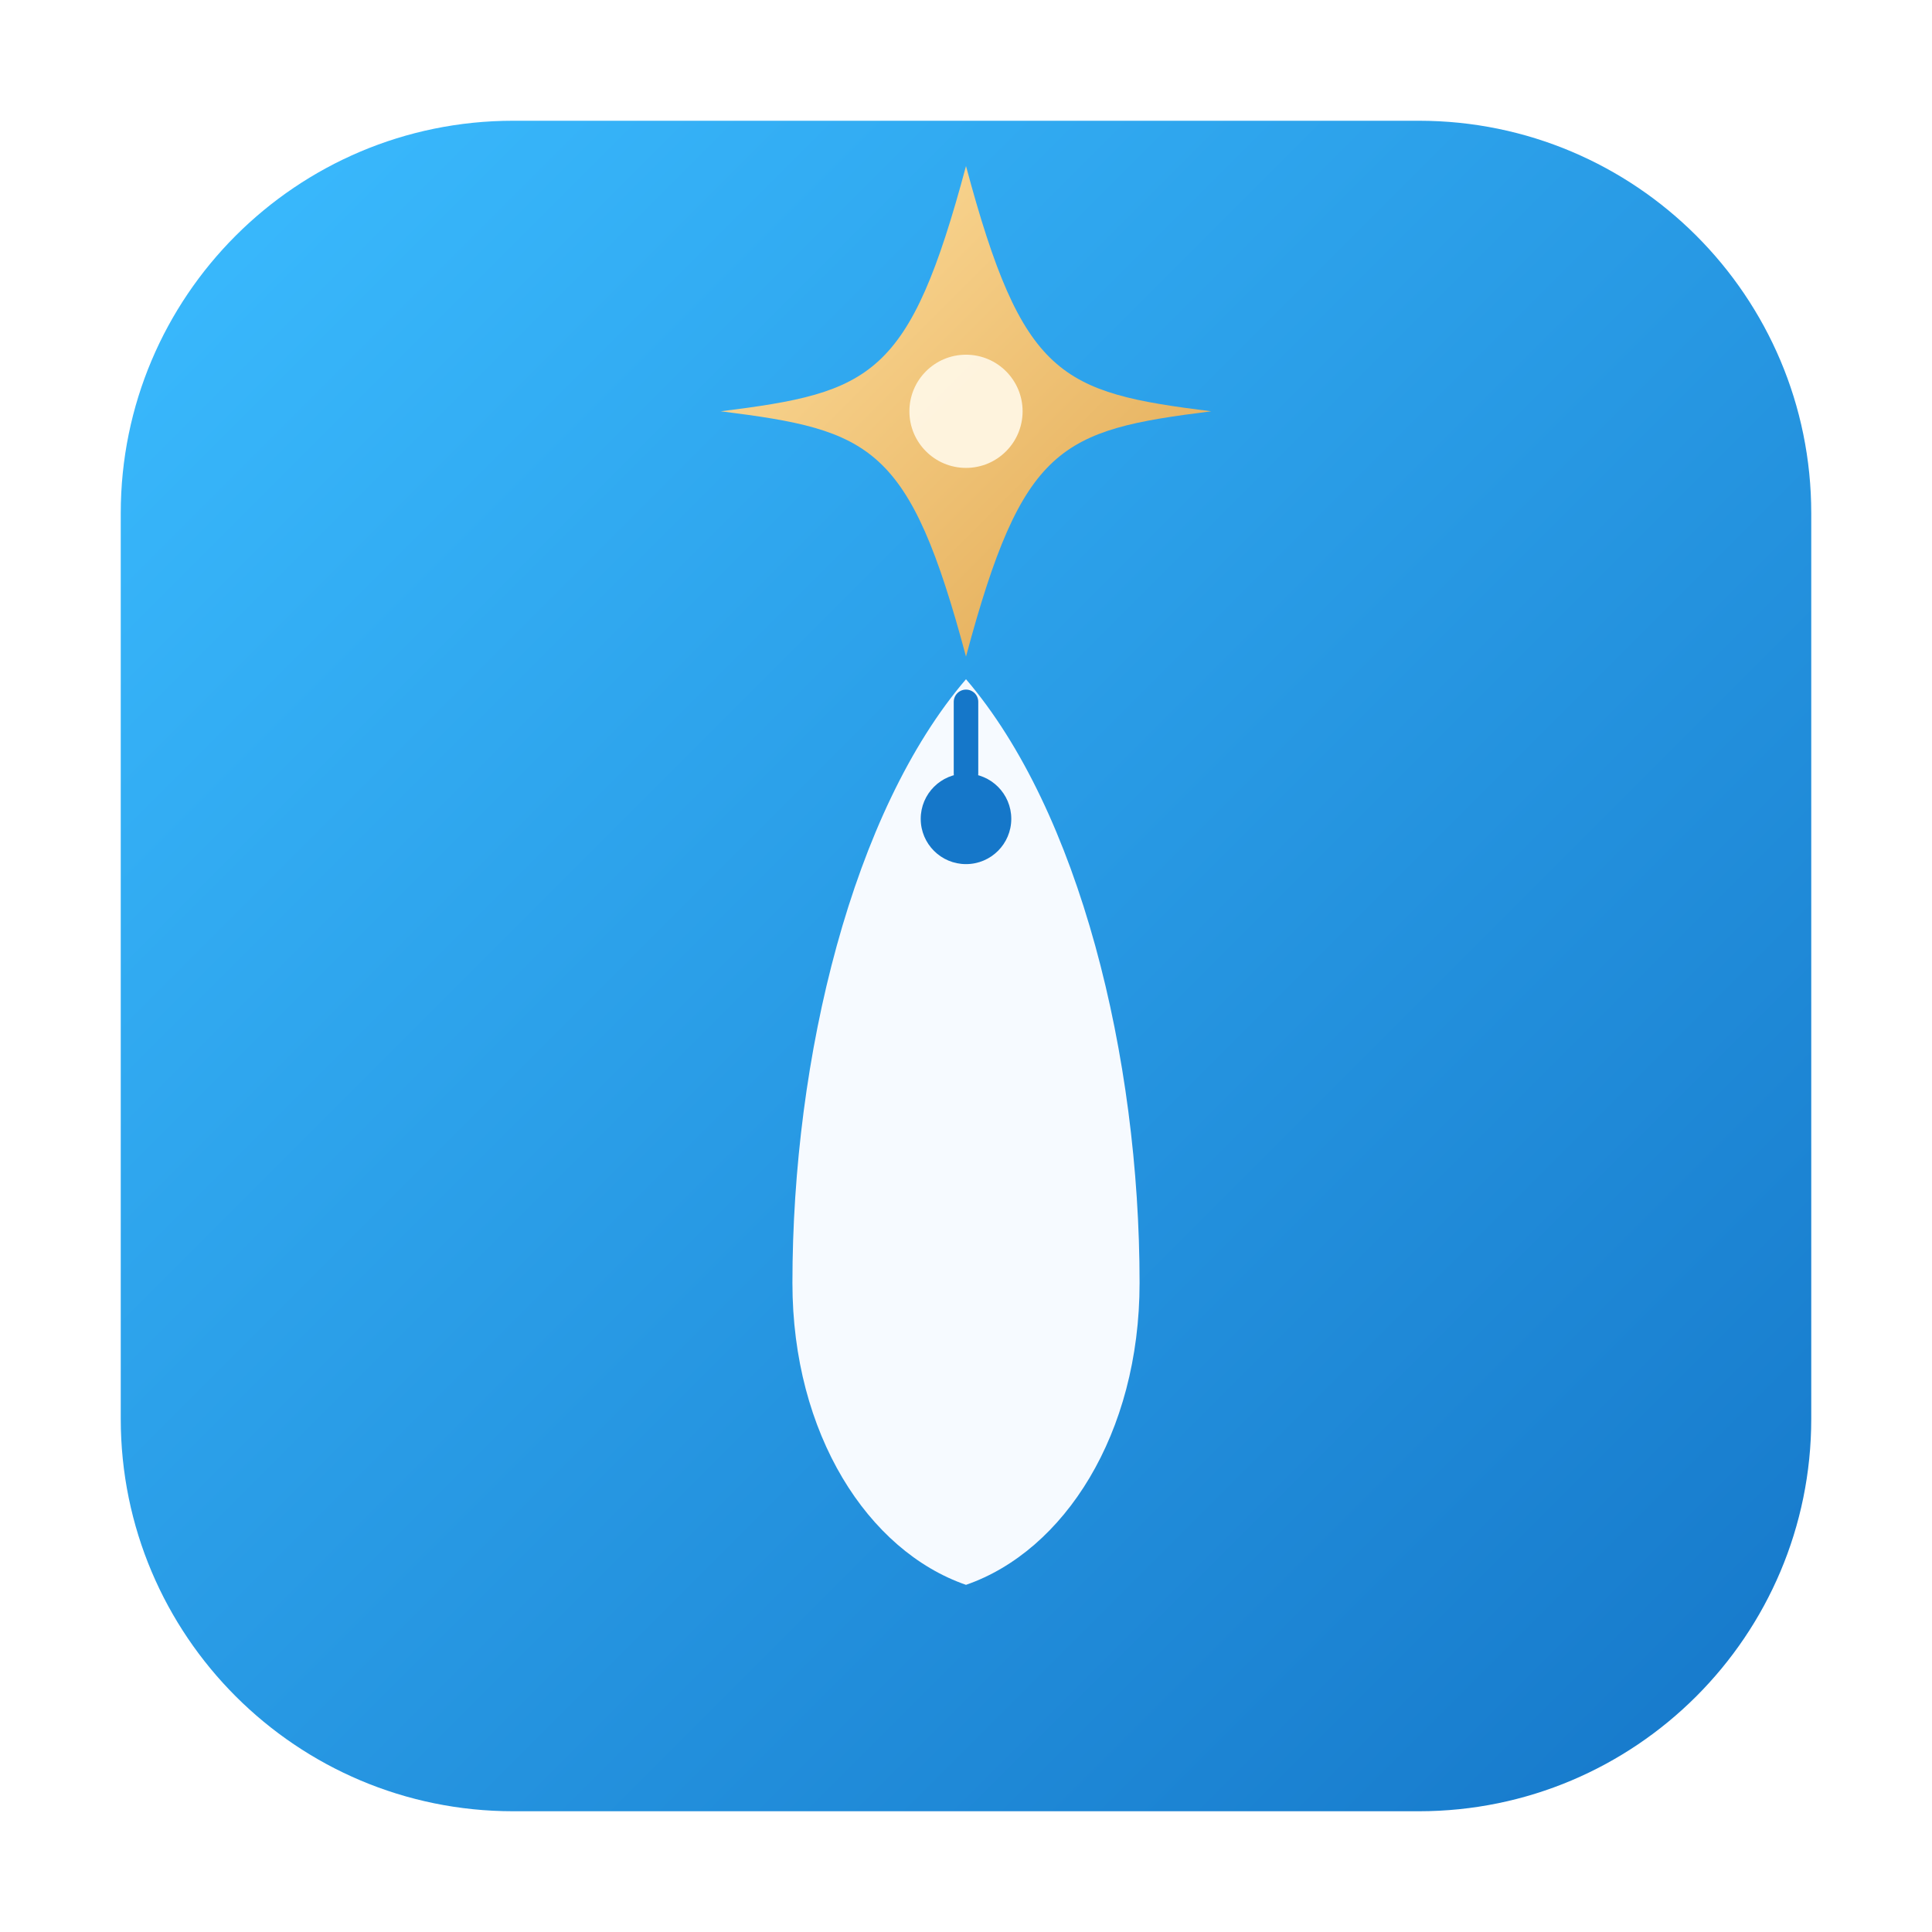
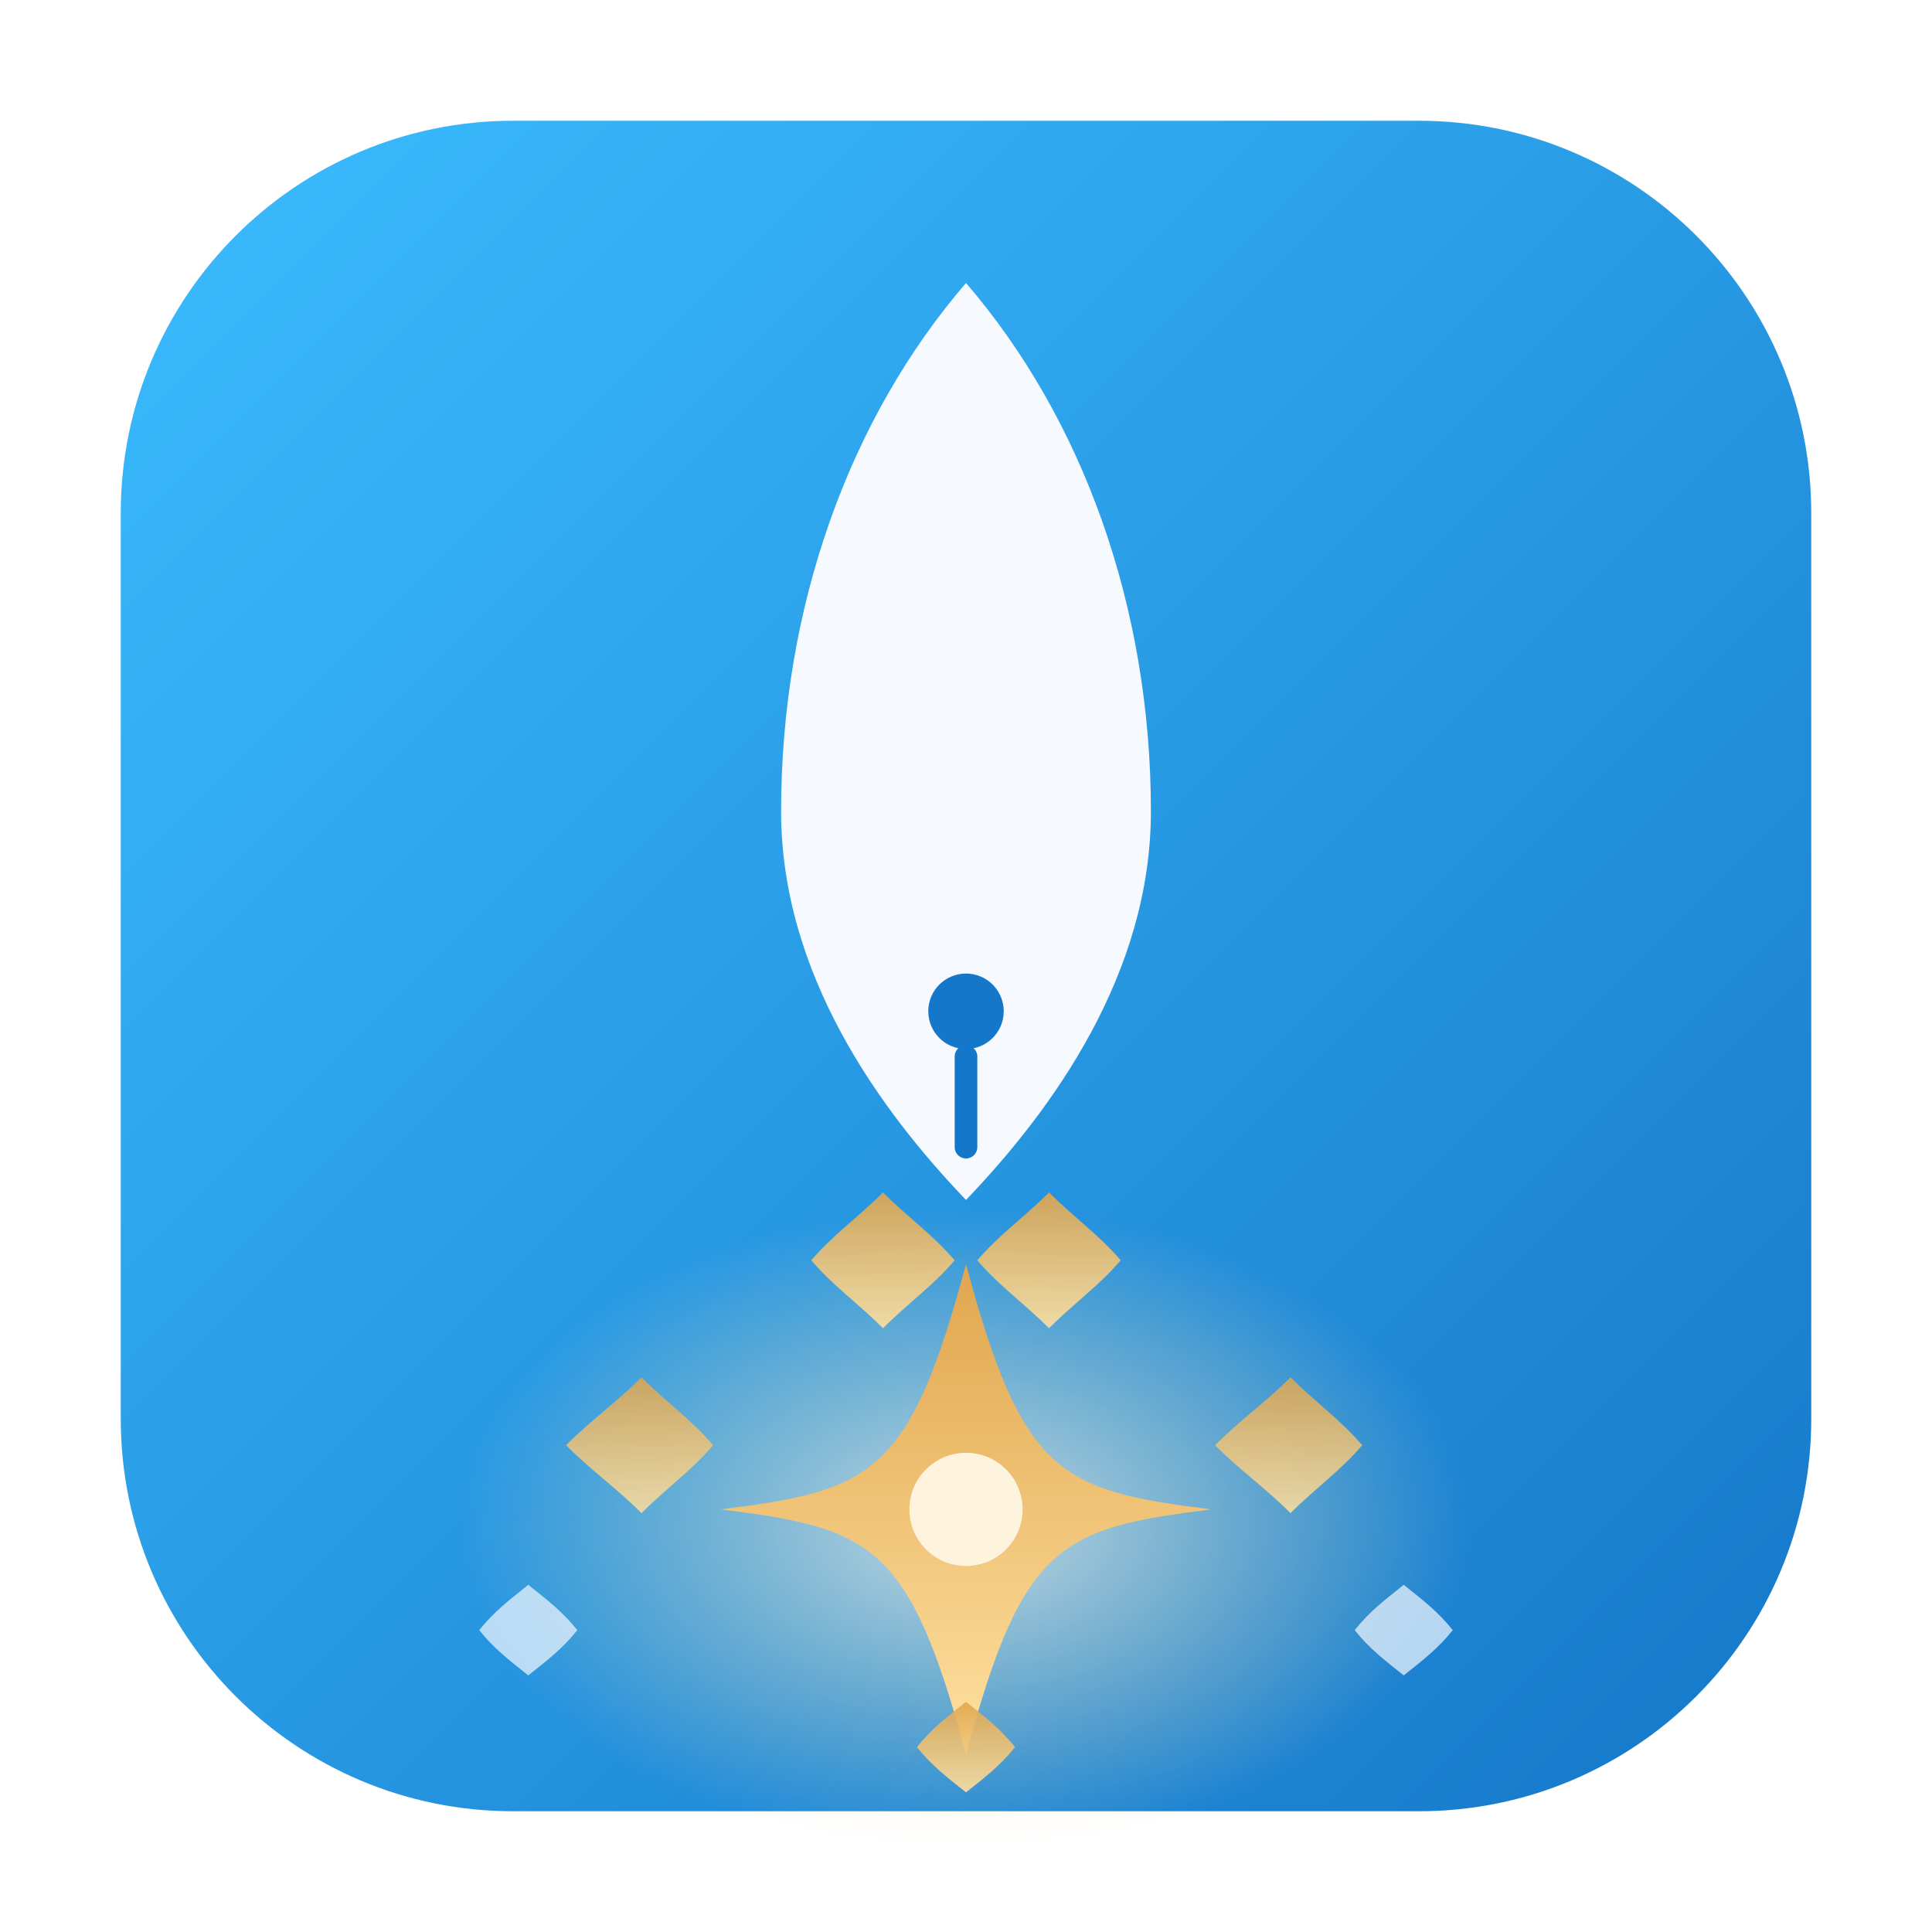
<svg xmlns="http://www.w3.org/2000/svg" viewBox="0 0 1024 1024" width="1024" height="1024" role="img" aria-label="AI Ink Scholar X">
  <defs>
    <linearGradient id="bg" x1="0" y1="0" x2="1" y2="1">
      <stop offset="0" stop-color="#3bbcff" />
      <stop offset="1" stop-color="#1577c9" />
    </linearGradient>
-     <linearGradient id="spark" x1="0" y1="0" x2="1" y2="1">
+     <linearGradient id="spark" x1="0" y1="1" x2="0" y2="0">
      <stop offset="0" stop-color="#ffe0a0" />
      <stop offset="1" stop-color="#e0a64e" />
    </linearGradient>
+     <radialGradient id="glow" cx="50%" cy="50%" r="50%">
+       <stop offset="0%" stop-color="#fff7e6" stop-opacity="0.7" />
+       <stop offset="100%" stop-color="#ffe0a0" stop-opacity="0" />
+     </radialGradient>
  </defs>
  <rect x="64" y="64" width="896" height="896" rx="208" ry="208" fill="url(#bg)" />
-   <path d="M512 88 C 542 200, 562 208, 642 218 C 562 228, 542 236, 512 348 C 482 236, 462 228, 382 218 C 462 208, 482 200, 512 88 Z" fill="url(#spark)" />
-   <circle cx="512" cy="218" r="30" fill="#fff7e6" opacity="0.92" />
-   <path d="M512 360 C 452 430, 420 560, 420 680 C 420 760, 460 822, 512 840 C 564 822, 604 760, 604 680 C 604 560, 572 430, 512 360 Z" fill="#f6faff" />
-   <path d="M512 372 L 512 410" stroke="#1577c9" stroke-width="13" stroke-linecap="round" />
-   <circle cx="512" cy="434" r="24" fill="#1577c9" />
+   <ellipse cx="512" cy="810" rx="270" ry="170" fill="url(#glow)" />
+   <path d="M512 150 C 450 222, 414 322, 414 430 C 414 516, 466 588, 512 636 C 558 588, 610 516, 610 430 C 610 322, 574 222, 512 150 Z" fill="#f6faff" />
+   <path d="M512 608 L 512 560" stroke="#1577c9" stroke-width="12" stroke-linecap="round" />
+   <circle cx="512" cy="536" r="20" fill="#1577c9" />
+   <path d="M512 670 C 542 782, 562 790, 642 800 C 562 810, 542 818, 512 930 C 482 818, 462 810, 382 800 C 462 790, 482 782, 512 670 Z" fill="url(#spark)" />
+   <circle cx="512" cy="800" r="30" fill="#fff7e6" opacity="0.92" />
+   <path d="M468 632 C 482 646, 494 654, 506 668 C 494 682, 482 690, 468 704 C 454 690, 442 682, 430 668 C 442 654, 454 646, 468 632 Z" fill="url(#spark)" opacity="0.9" />
+   <path d="M556 632 C 570 646, 582 654, 594 668 C 582 682, 570 690, 556 704 C 542 690, 530 682, 518 668 C 530 654, 542 646, 556 632 Z" fill="url(#spark)" opacity="0.9" />
+   <path d="M340 730 C 354 744, 366 752, 378 766 C 366 780, 354 788, 340 802 C 326 788, 314 780, 300 766 C 314 752, 326 744, 340 730 Z" fill="url(#spark)" opacity="0.85" />
+   <path d="M684 730 C 698 744, 710 752, 722 766 C 710 780, 698 788, 684 802 C 670 788, 658 780, 644 766 C 658 752, 670 744, 684 730 Z" fill="url(#spark)" opacity="0.85" />
+   <path d="M280 840 C 290 848, 298 854, 306 864 C 298 874, 290 880, 280 888 C 270 880, 262 874, 254 864 C 262 854, 270 848, 280 840 Z" fill="#f6faff" opacity="0.7" />
+   <path d="M744 840 C 754 848, 762 854, 770 864 C 762 874, 754 880, 744 888 C 734 880, 726 874, 718 864 C 726 854, 734 848, 744 840 Z" fill="#f6faff" opacity="0.7" />
+   <path d="M512 902 C 522 910, 530 916, 538 926 C 530 936, 522 942, 512 950 C 502 942, 494 936, 486 926 C 494 916, 502 910, 512 902 Z" fill="url(#spark)" opacity="0.9" />
</svg>
